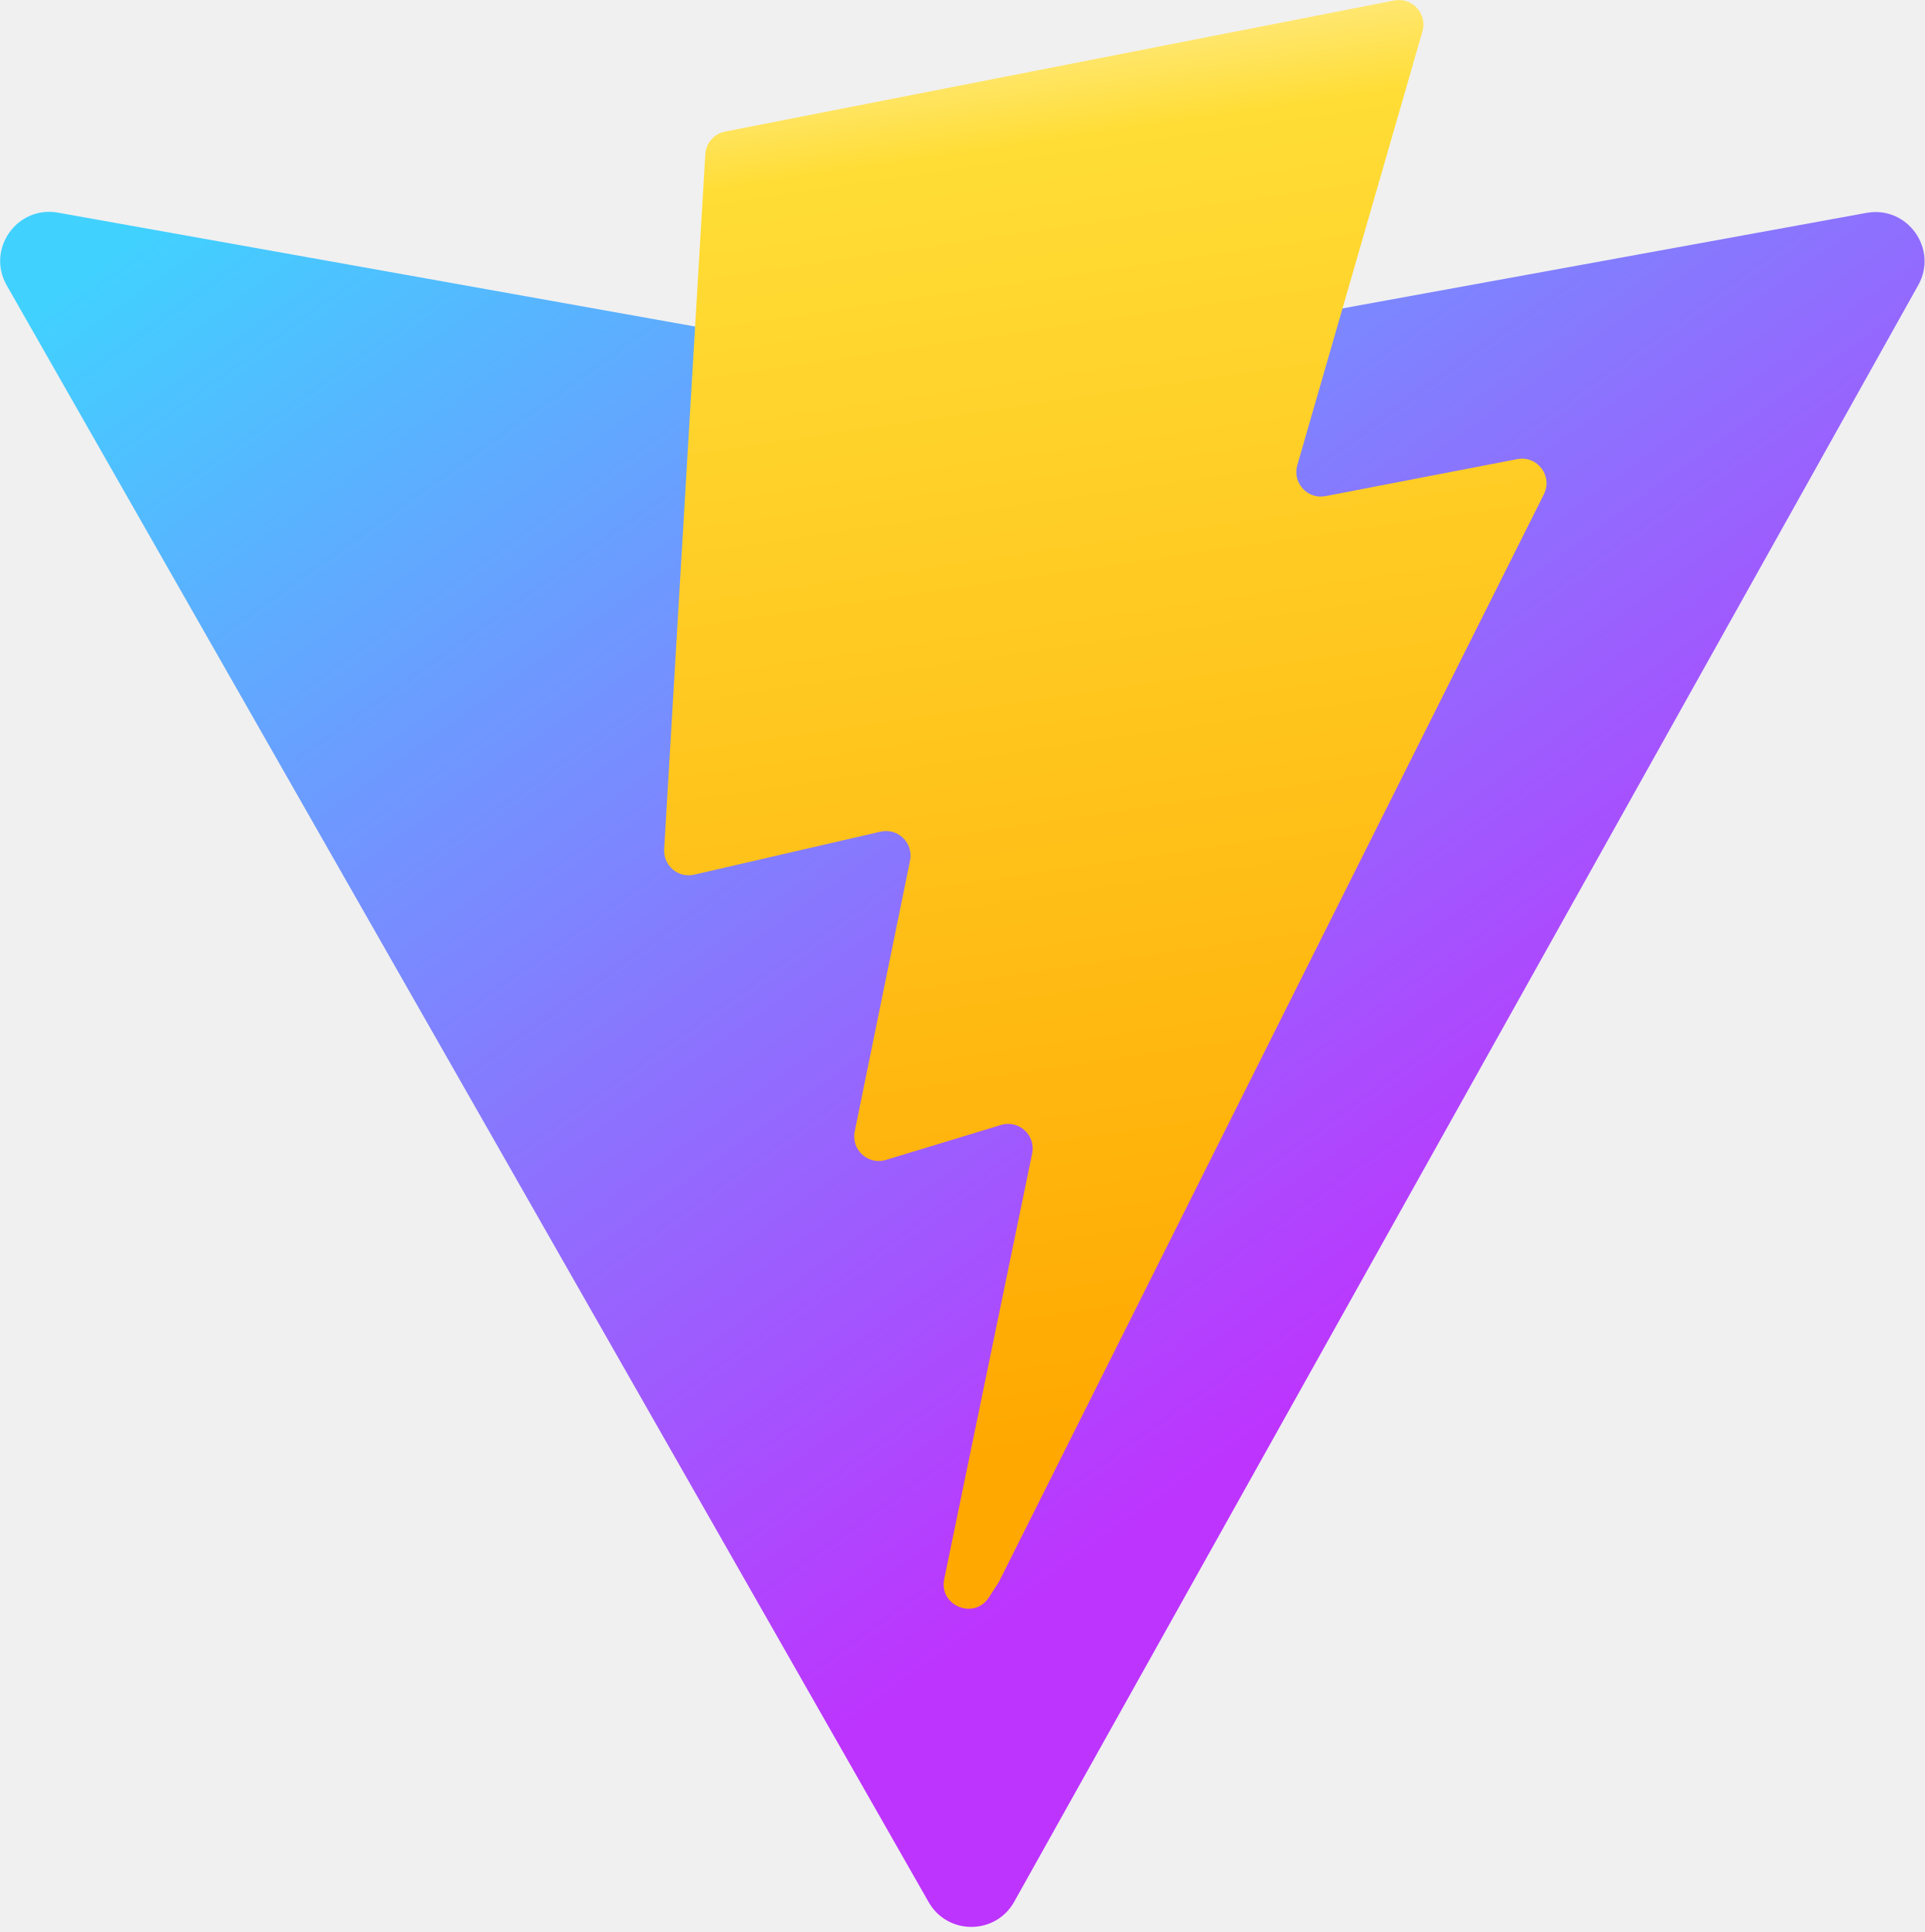
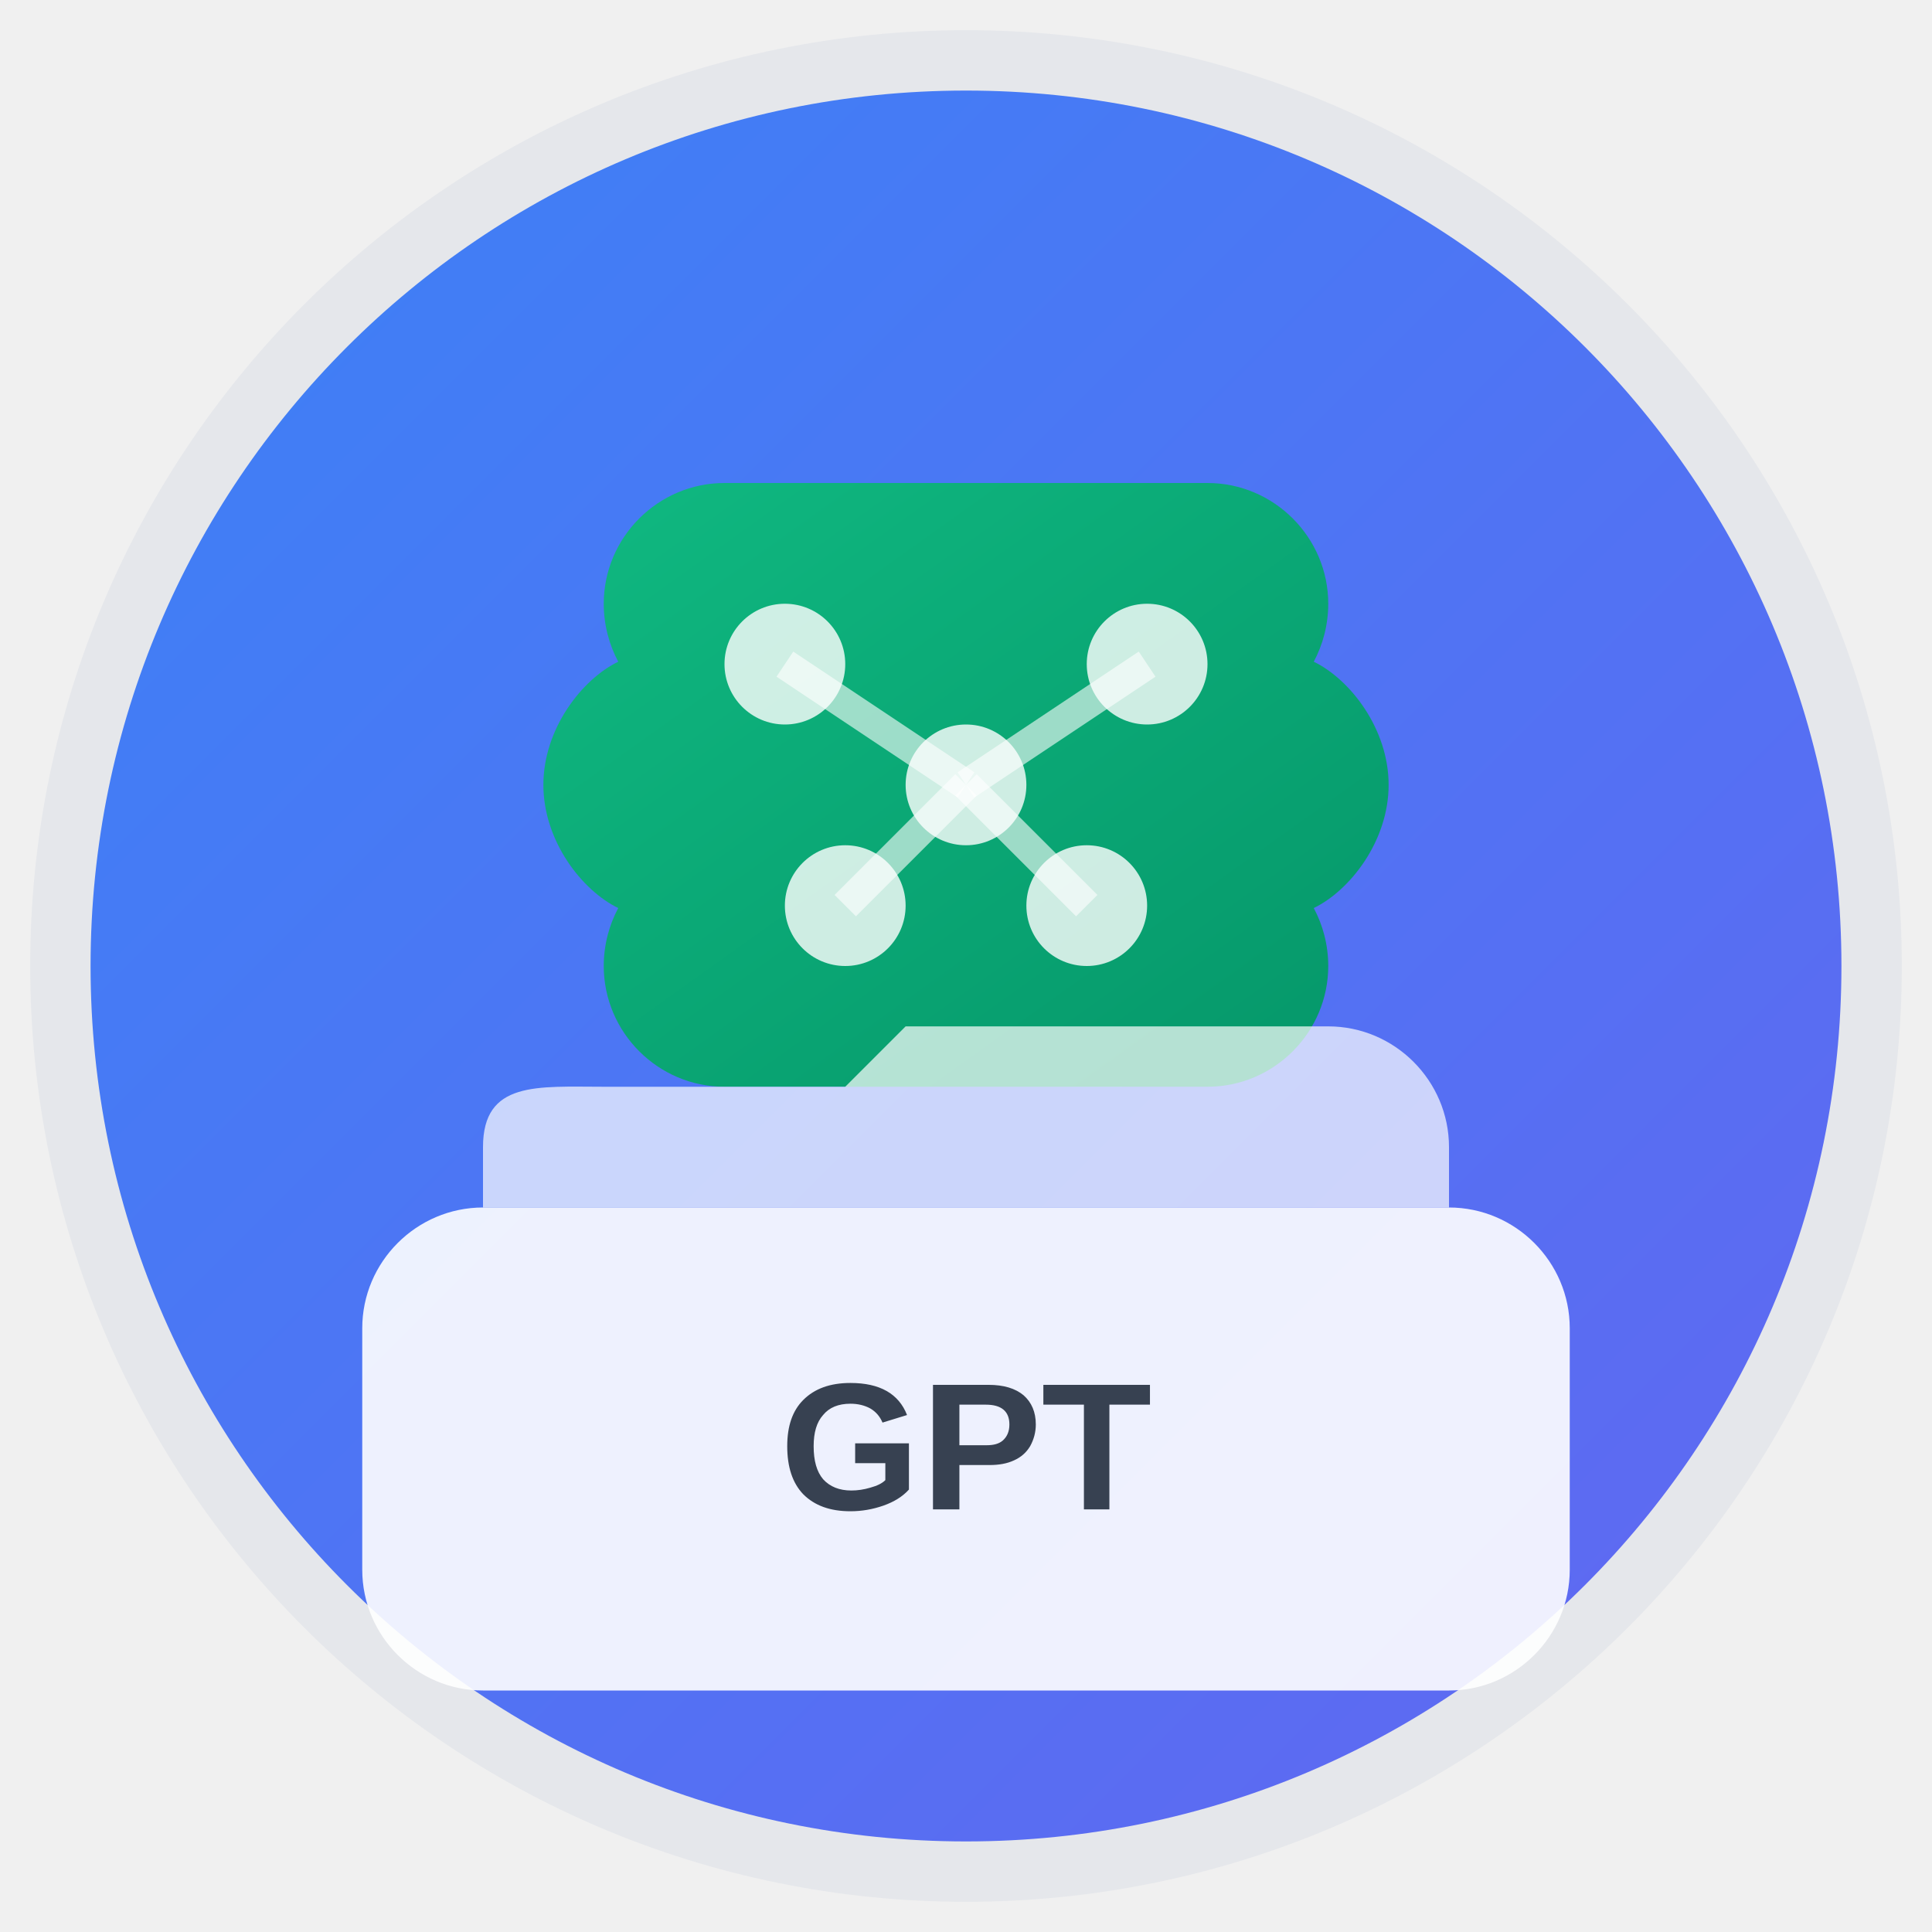
- <svg xmlns="http://www.w3.org/2000/svg" aria-hidden="true" role="img" class="iconify iconify--logos" width="31.88" height="32" preserveAspectRatio="xMidYMid meet" viewBox="0 0 256 257">
+ <svg xmlns="http://www.w3.org/2000/svg" width="32" height="32" viewBox="0 0 32 32">
  <defs>
-     <linearGradient id="IconifyId1813088fe1fbc01fb466" x1="-.828%" x2="57.636%" y1="7.652%" y2="78.411%">
-       <stop offset="0%" stop-color="#41D1FF" />
-       <stop offset="100%" stop-color="#BD34FE" />
+     <linearGradient id="gradient1" x1="0%" y1="0%" x2="100%" y2="100%">
+       <stop offset="0%" stop-color="#3B82F6" />
+       <stop offset="100%" stop-color="#6366F1" />
    </linearGradient>
-     <linearGradient id="IconifyId1813088fe1fbc01fb467" x1="43.376%" x2="50.316%" y1="2.242%" y2="89.03%">
-       <stop offset="0%" stop-color="#FFEA83" />
-       <stop offset="8.333%" stop-color="#FFDD35" />
-       <stop offset="100%" stop-color="#FFA800" />
+     <linearGradient id="gradient2" x1="0%" y1="0%" x2="100%" y2="100%">
+       <stop offset="0%" stop-color="#10B981" />
+       <stop offset="100%" stop-color="#059669" />
    </linearGradient>
  </defs>
-   <path fill="url(#IconifyId1813088fe1fbc01fb466)" d="M255.153 37.938L134.897 252.976c-2.483 4.44-8.862 4.466-11.382.048L.875 37.958c-2.746-4.814 1.371-10.646 6.827-9.67l120.385 21.517a6.537 6.537 0 0 0 2.322-.004l117.867-21.483c5.438-.991 9.574 4.796 6.877 9.62Z" />
-   <path fill="url(#IconifyId1813088fe1fbc01fb467)" d="M185.432.063L96.44 17.501a3.268 3.268 0 0 0-2.634 3.014l-5.474 92.456a3.268 3.268 0 0 0 3.997 3.378l24.777-5.718c2.318-.535 4.413 1.507 3.936 3.838l-7.361 36.047c-.495 2.426 1.782 4.5 4.151 3.78l15.304-4.649c2.372-.72 4.652 1.36 4.15 3.788l-11.698 56.621c-.732 3.542 3.979 5.473 5.943 2.437l1.313-2.028l72.516-144.72c1.215-2.423-.88-5.186-3.54-4.672l-25.505 4.922c-2.396.462-4.435-1.77-3.759-4.114l16.646-57.705c.677-2.35-1.37-4.583-3.769-4.113Z" />
+   <circle cx="16" cy="16" r="15" fill="url(#gradient1)" stroke="#E5E7EB" stroke-width="1" />
+   <path d="M12 8c-1.1 0-2 .9-2 2 0 .35.09.68.24.96C9.64 11.25 9 12.07 9 13c0 .93.64 1.75 1.24 2.04-.15.28-.24.61-.24.96 0 1.1.9 2 2 2h8c1.1 0 2-.9 2-2 0-.35-.09-.68-.24-.96.6-.29 1.24-1.11 1.24-2.04 0-.93-.64-1.75-1.24-2.04.15-.28.24-.61.24-.96 0-1.1-.9-2-2-2h-8z" fill="url(#gradient2)" />
+   <circle cx="13" cy="11" r="1" fill="white" opacity="0.8" />
+   <circle cx="16" cy="13" r="1" fill="white" opacity="0.8" />
+   <circle cx="19" cy="11" r="1" fill="white" opacity="0.8" />
+   <circle cx="14" cy="15" r="1" fill="white" opacity="0.8" />
+   <circle cx="18" cy="15" r="1" fill="white" opacity="0.8" />
+   <line x1="13" y1="11" x2="16" y2="13" stroke="white" stroke-width="0.5" opacity="0.6" />
+   <line x1="16" y1="13" x2="19" y2="11" stroke="white" stroke-width="0.5" opacity="0.6" />
+   <line x1="16" y1="13" x2="14" y2="15" stroke="white" stroke-width="0.5" opacity="0.6" />
+   <line x1="16" y1="13" x2="18" y2="15" stroke="white" stroke-width="0.5" opacity="0.6" />
+   <path d="M8 20h16c1.1 0 2 .9 2 2v4c0 1.1-.9 2-2 2H8c-1.1 0-2-.9-2-2v-4c0-1.1.9-2 2-2z" fill="white" opacity="0.9" />
+   <path d="M10 18h4l1-1h7c1.1 0 2 .9 2 2v1H8v-1c0-1.1.9-1 2-1z" fill="white" opacity="0.7" />
+   <text x="16" y="25" text-anchor="middle" font-family="Arial, sans-serif" font-size="3" fill="#374151" font-weight="bold">GPT</text>
</svg>
